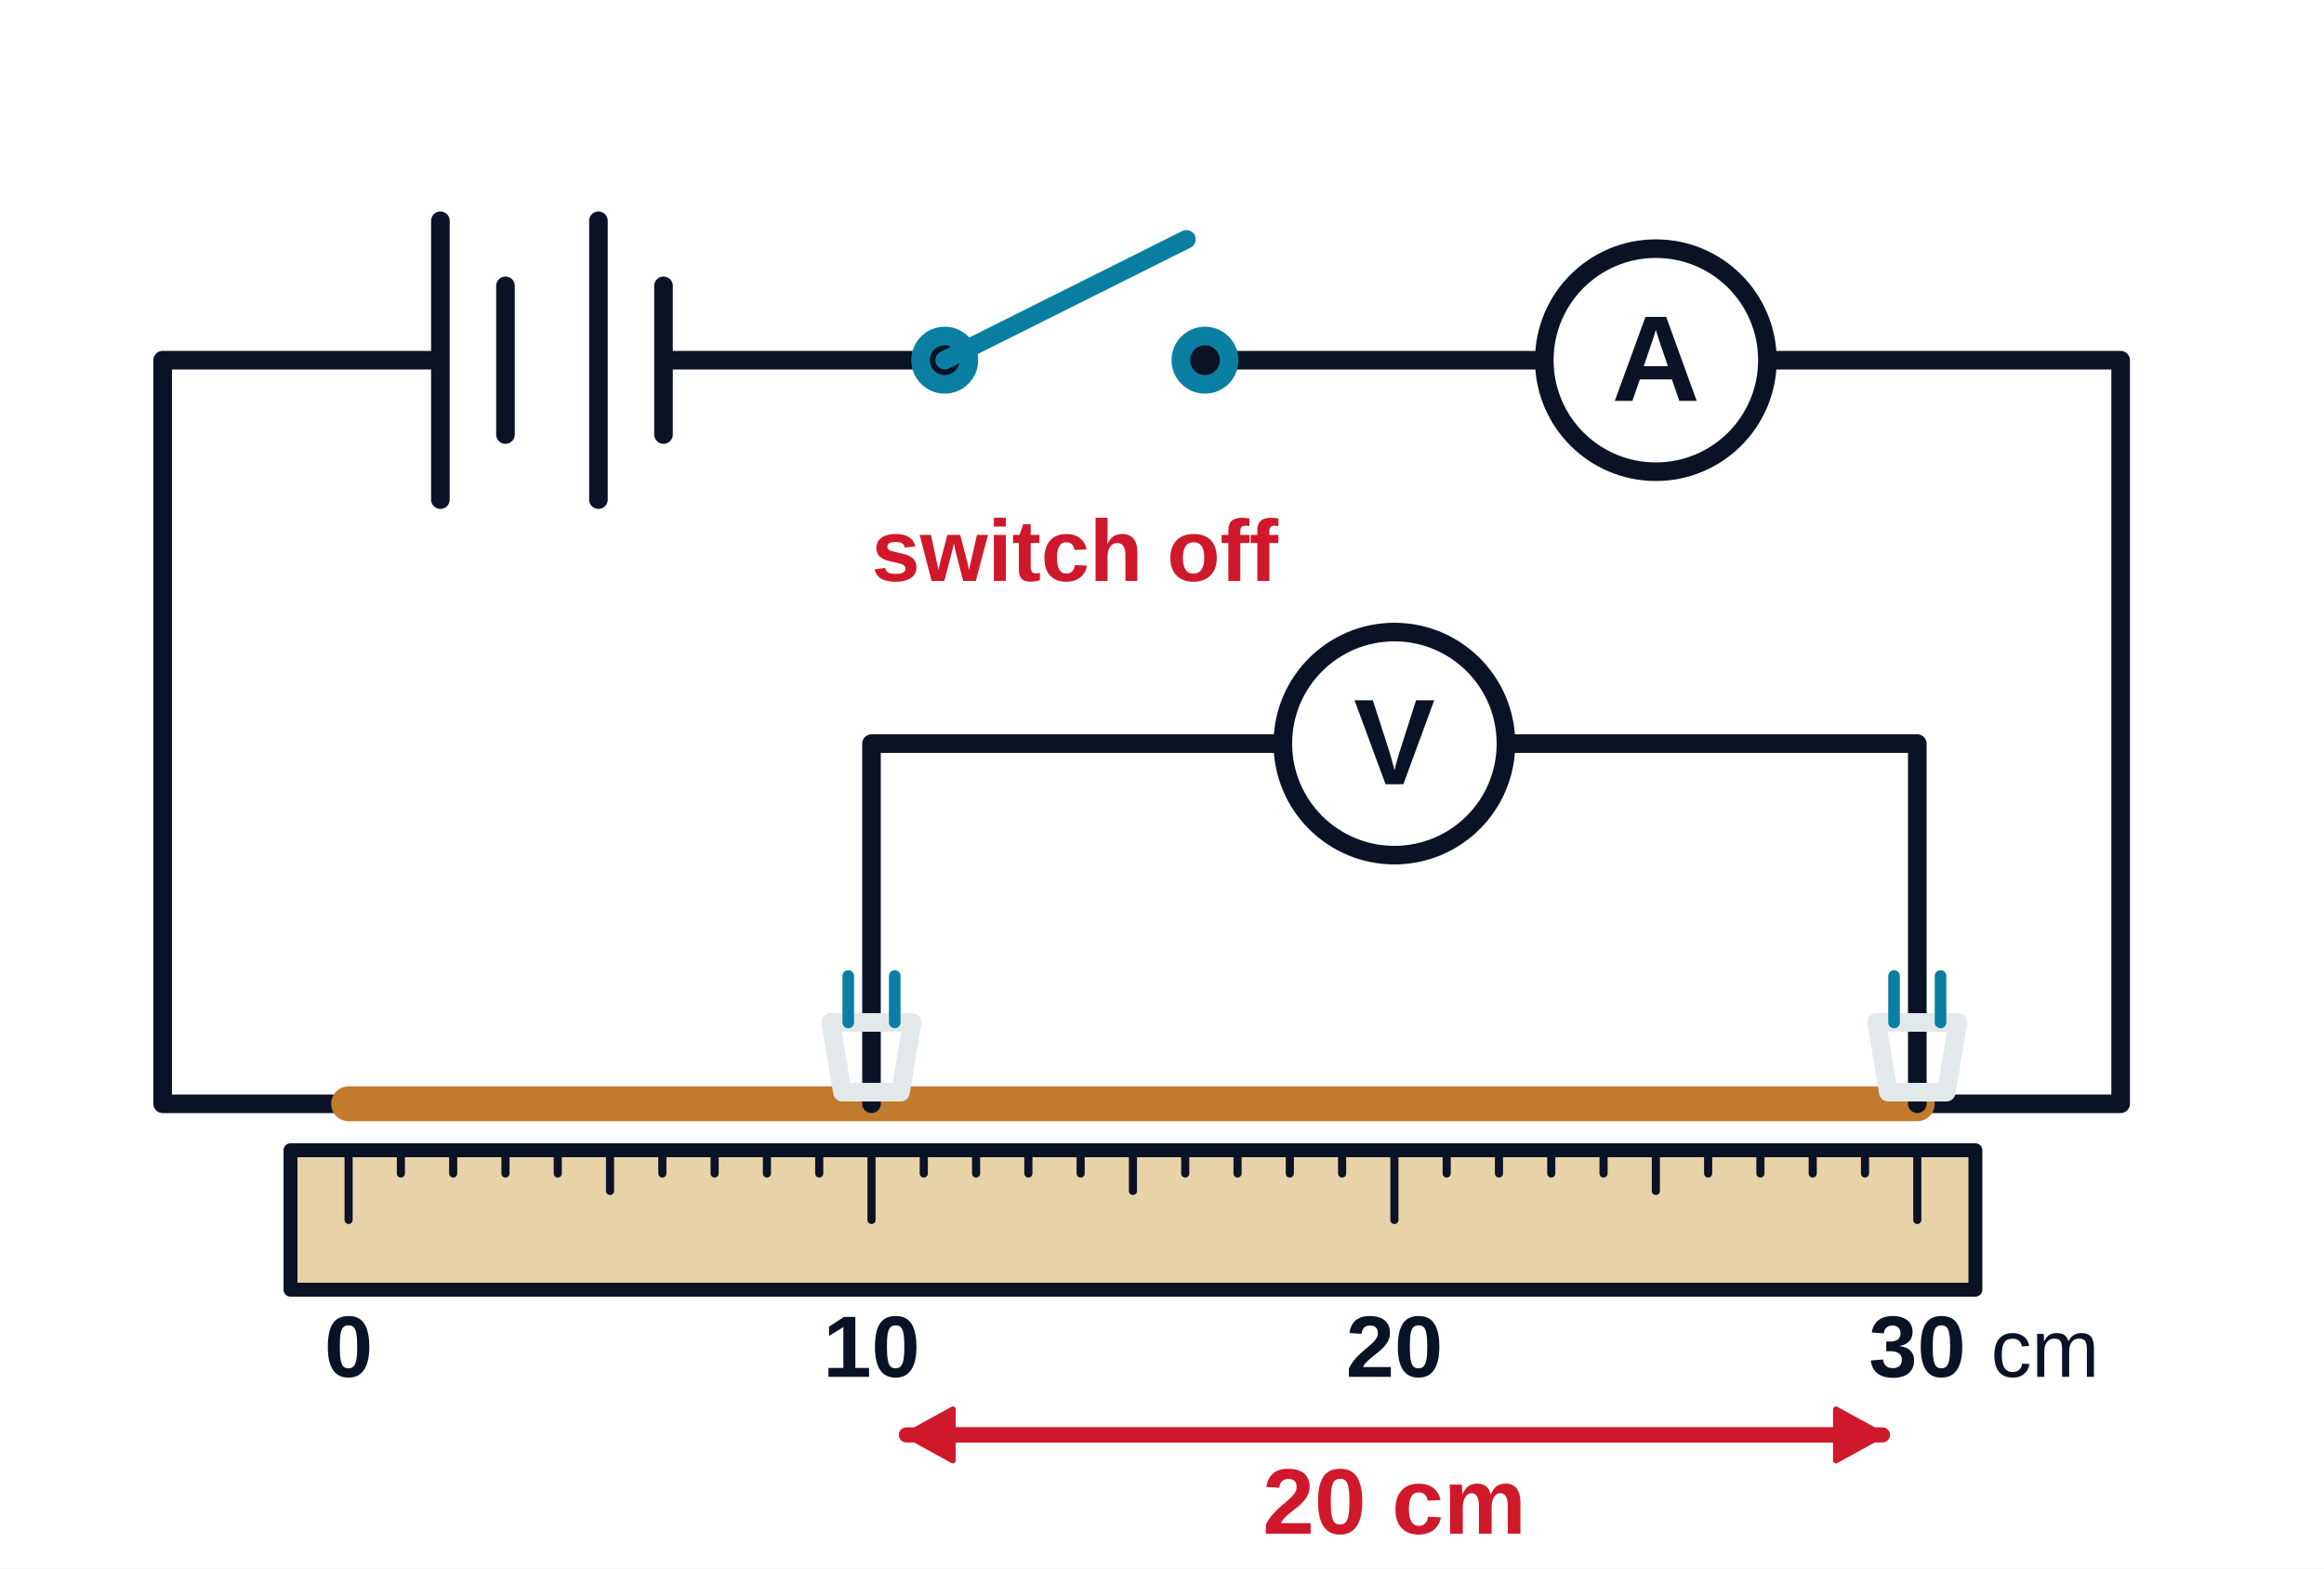
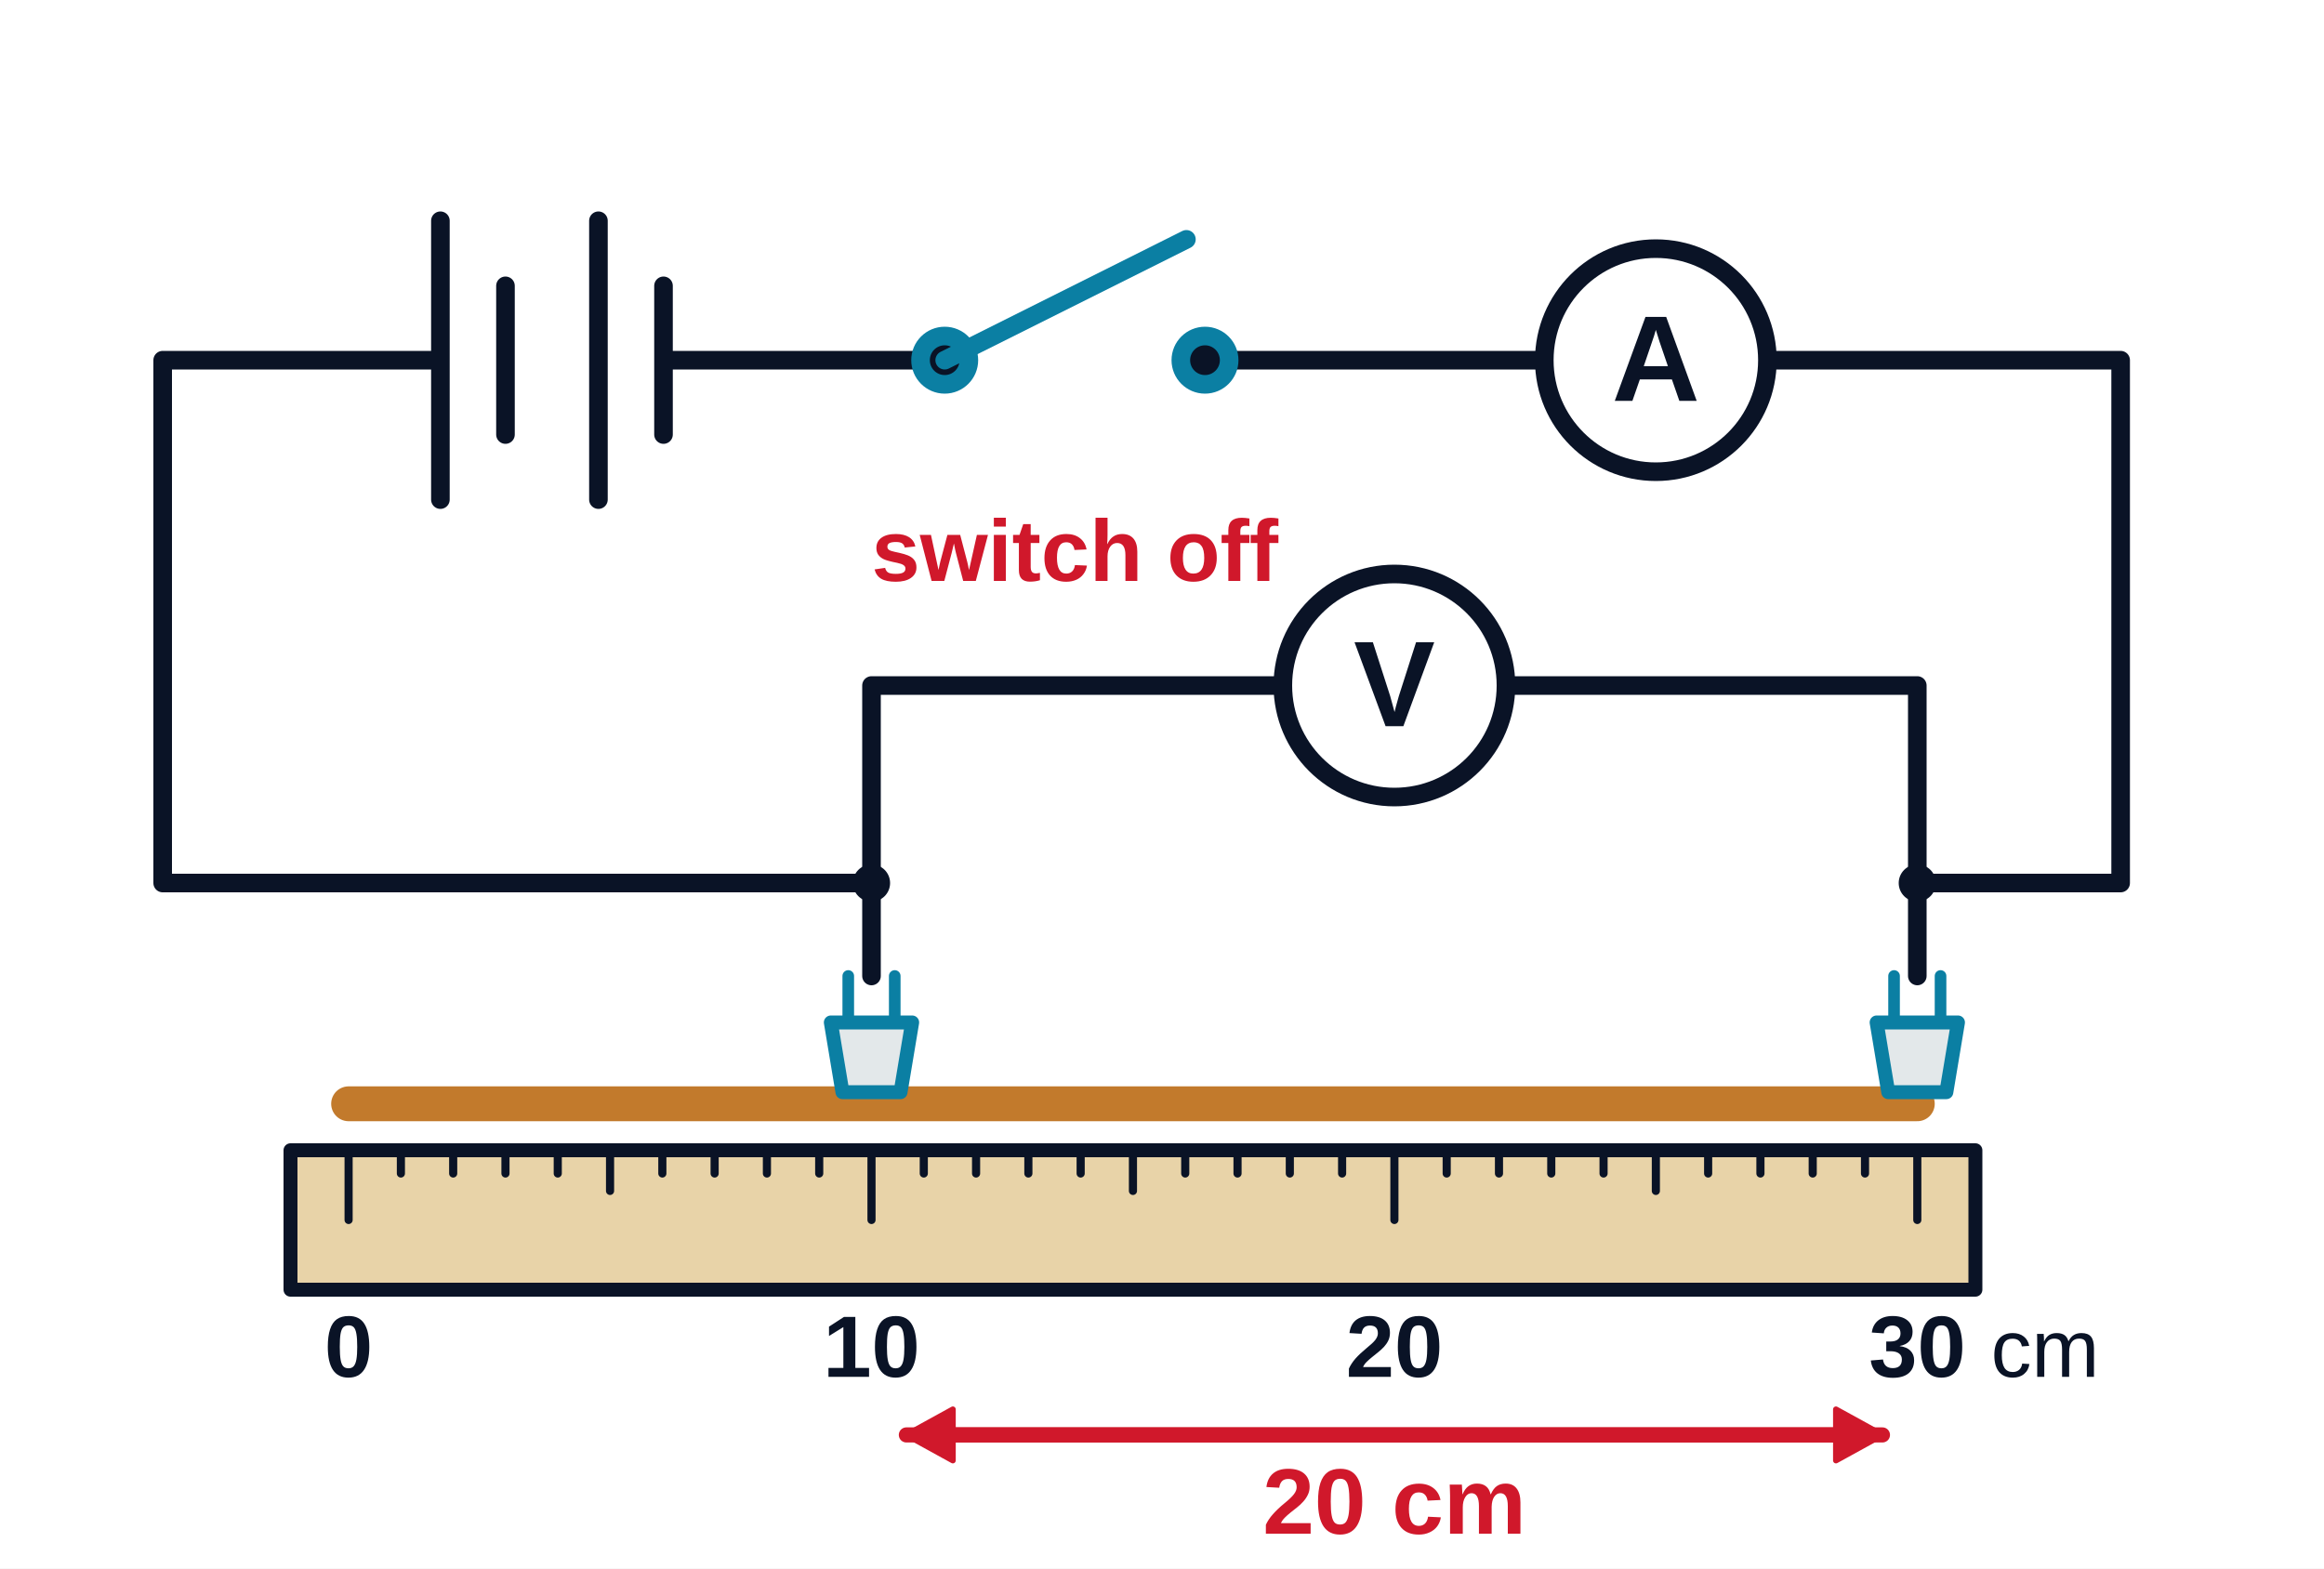
<svg xmlns="http://www.w3.org/2000/svg" viewBox="0 0 400 270" width="400" height="270" role="img" font-family="Arial, Helvetica, sans-serif" fill="none" stroke="#0a1326" stroke-width="3.2" stroke-linecap="round" stroke-linejoin="round">
  <rect width="400" height="270" fill="#ffffff" stroke="none" />
-   <path d="M60 190 H28 V62 H365 V190 H330" stroke="#0a1326" stroke-width="3.2" fill="none" />
+   <path d="M150 168 V152 H28 V62 H365 V152 H330 V168" stroke="#0a1326" stroke-width="3.2" fill="none" />
  <line x1="60" y1="190" x2="330" y2="190" stroke="#c27a2c" stroke-width="6" />
  <g transform="translate(95 62) rotate(0) scale(1.6)" stroke="#0a1326" stroke-width="2">
    <rect x="-12" y="-5" width="24" height="10" fill="#ffffff" stroke="none" />
    <line x1="-12" y1="-15" x2="-12" y2="15" />
    <line x1="-5" y1="-8" x2="-5" y2="8" />
    <line x1="5" y1="-15" x2="5" y2="15" />
    <line x1="12" y1="-8" x2="12" y2="8" />
  </g>
  <g transform="translate(185 62) rotate(0) scale(1.6)" stroke="#0b7fa3" stroke-width="2">
    <rect x="-14" y="-5" width="28" height="10" fill="#ffffff" stroke="none" />
    <circle cx="-14" cy="0" r="2.6" fill="#0a1326" />
    <circle cx="14" cy="0" r="2.6" fill="#0a1326" />
    <line x1="-14" y1="0" x2="12" y2="-13" />
  </g>
  <g transform="translate(285 62) rotate(0) scale(1.6)" stroke="#0a1326" stroke-width="2">
    <rect x="-12" y="-5" width="24" height="10" fill="#ffffff" stroke="none" />
    <circle r="12" />
  </g>
  <text x="285" y="69" text-anchor="middle" font-size="21" font-weight="700" fill="#0a1326" stroke="none">A</text>
-   <path d="M150 190 V128 H221" stroke="#0a1326" stroke-width="3.2" fill="none" />
-   <path d="M259 128 H330 V190" stroke="#0a1326" stroke-width="3.2" fill="none" />
-   <g transform="translate(240 128) rotate(0) scale(1.6)" stroke="#0a1326" stroke-width="2">
+   <path d="M150 152 V118 H221" stroke="#0a1326" stroke-width="3.2" fill="none" />
+   <path d="M259 118 H330 V152" stroke="#0a1326" stroke-width="3.2" fill="none" />
+   <g transform="translate(240 118) rotate(0) scale(1.6)" stroke="#0a1326" stroke-width="2">
    <rect x="-12" y="-5" width="24" height="10" fill="#ffffff" stroke="none" />
    <circle r="12" />
  </g>
-   <text x="240" y="135" text-anchor="middle" font-size="21" font-weight="700" fill="#0a1326" stroke="none">V</text>
-   <path d="M143 176 L157 176 L155 188 L145 188 Z" stroke="#e3e8ea" stroke-width="#0b7fa3" fill="2.4" />
+   <text x="240" y="125" text-anchor="middle" font-size="21" font-weight="700" fill="#0a1326" stroke="none">V</text>
+   <path d="M143 176 L157 176 L155 188 L145 188 Z" fill="#e3e8ea" stroke="#0b7fa3" stroke-width="2.4" />
  <line x1="146" y1="176" x2="146" y2="168" stroke="#0b7fa3" stroke-width="2" />
  <line x1="154" y1="176" x2="154" y2="168" stroke="#0b7fa3" stroke-width="2" />
-   <path d="M323 176 L337 176 L335 188 L325 188 Z" stroke="#e3e8ea" stroke-width="#0b7fa3" fill="2.4" />
+   <path d="M323 176 L337 176 L335 188 L325 188 Z" fill="#e3e8ea" stroke="#0b7fa3" stroke-width="2.4" />
  <line x1="326" y1="176" x2="326" y2="168" stroke="#0b7fa3" stroke-width="2" />
  <line x1="334" y1="176" x2="334" y2="168" stroke="#0b7fa3" stroke-width="2" />
+   <circle cx="150" cy="152" r="3.2" fill="#0a1326" stroke="none" />
+   <circle cx="330" cy="152" r="3.2" fill="#0a1326" stroke="none" />
  <rect x="50" y="198" width="290" height="24" fill="#e8d3a8" stroke="#0a1326" stroke-width="2.4" />
  <line x1="60" y1="198" x2="60" y2="210" stroke="#0a1326" stroke-width="1.4" />
  <line x1="69" y1="198" x2="69" y2="202" stroke="#0a1326" stroke-width="1.4" />
  <line x1="78" y1="198" x2="78" y2="202" stroke="#0a1326" stroke-width="1.4" />
  <line x1="87" y1="198" x2="87" y2="202" stroke="#0a1326" stroke-width="1.4" />
  <line x1="96" y1="198" x2="96" y2="202" stroke="#0a1326" stroke-width="1.4" />
  <line x1="105" y1="198" x2="105" y2="205" stroke="#0a1326" stroke-width="1.4" />
  <line x1="114" y1="198" x2="114" y2="202" stroke="#0a1326" stroke-width="1.4" />
  <line x1="123" y1="198" x2="123" y2="202" stroke="#0a1326" stroke-width="1.4" />
  <line x1="132" y1="198" x2="132" y2="202" stroke="#0a1326" stroke-width="1.4" />
  <line x1="141" y1="198" x2="141" y2="202" stroke="#0a1326" stroke-width="1.4" />
  <line x1="150" y1="198" x2="150" y2="210" stroke="#0a1326" stroke-width="1.4" />
  <line x1="159" y1="198" x2="159" y2="202" stroke="#0a1326" stroke-width="1.4" />
  <line x1="168" y1="198" x2="168" y2="202" stroke="#0a1326" stroke-width="1.4" />
  <line x1="177" y1="198" x2="177" y2="202" stroke="#0a1326" stroke-width="1.4" />
  <line x1="186" y1="198" x2="186" y2="202" stroke="#0a1326" stroke-width="1.4" />
  <line x1="195" y1="198" x2="195" y2="205" stroke="#0a1326" stroke-width="1.4" />
  <line x1="204" y1="198" x2="204" y2="202" stroke="#0a1326" stroke-width="1.4" />
  <line x1="213" y1="198" x2="213" y2="202" stroke="#0a1326" stroke-width="1.4" />
  <line x1="222" y1="198" x2="222" y2="202" stroke="#0a1326" stroke-width="1.4" />
  <line x1="231" y1="198" x2="231" y2="202" stroke="#0a1326" stroke-width="1.4" />
  <line x1="240" y1="198" x2="240" y2="210" stroke="#0a1326" stroke-width="1.4" />
  <line x1="249" y1="198" x2="249" y2="202" stroke="#0a1326" stroke-width="1.4" />
  <line x1="258" y1="198" x2="258" y2="202" stroke="#0a1326" stroke-width="1.4" />
  <line x1="267" y1="198" x2="267" y2="202" stroke="#0a1326" stroke-width="1.4" />
  <line x1="276" y1="198" x2="276" y2="202" stroke="#0a1326" stroke-width="1.4" />
  <line x1="285" y1="198" x2="285" y2="205" stroke="#0a1326" stroke-width="1.4" />
  <line x1="294" y1="198" x2="294" y2="202" stroke="#0a1326" stroke-width="1.4" />
  <line x1="303" y1="198" x2="303" y2="202" stroke="#0a1326" stroke-width="1.4" />
  <line x1="312" y1="198" x2="312" y2="202" stroke="#0a1326" stroke-width="1.4" />
  <line x1="321" y1="198" x2="321" y2="202" stroke="#0a1326" stroke-width="1.4" />
  <line x1="330" y1="198" x2="330" y2="210" stroke="#0a1326" stroke-width="1.4" />
  <text x="60" y="237" text-anchor="middle" font-size="15" font-weight="700" fill="#0a1326" stroke="none">0</text>
  <text x="150" y="237" text-anchor="middle" font-size="15" font-weight="700" fill="#0a1326" stroke="none">10</text>
  <text x="240" y="237" text-anchor="middle" font-size="15" font-weight="700" fill="#0a1326" stroke="none">20</text>
  <text x="330" y="237" text-anchor="middle" font-size="15" font-weight="700" fill="#0a1326" stroke="none">30</text>
  <text x="352" y="237" text-anchor="middle" font-size="14" font-weight="400" fill="#0a1326" stroke="none">cm</text>
  <text x="185" y="100" text-anchor="middle" font-size="15" font-weight="700" fill="#d0182b" stroke="none">switch off</text>
  <line x1="156" y1="247" x2="316" y2="247" stroke="#d0182b" stroke-width="2.6" />
  <path d="M324 247 L316 242.6 L316 251.4 Z" fill="#d0182b" stroke="#d0182b" stroke-width="1" />
  <line x1="324" y1="247" x2="164" y2="247" stroke="#d0182b" stroke-width="2.6" />
  <path d="M156 247 L164 251.4 L164 242.6 Z" fill="#d0182b" stroke="#d0182b" stroke-width="1" />
  <text x="240" y="264" text-anchor="middle" font-size="16" font-weight="700" fill="#d0182b" stroke="none">20 cm</text>
</svg>
